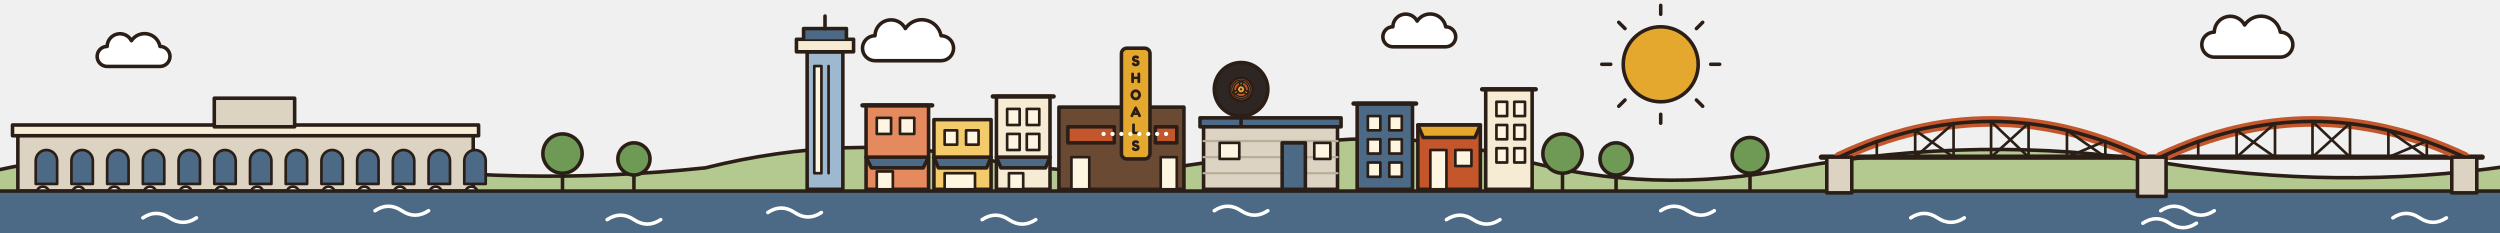
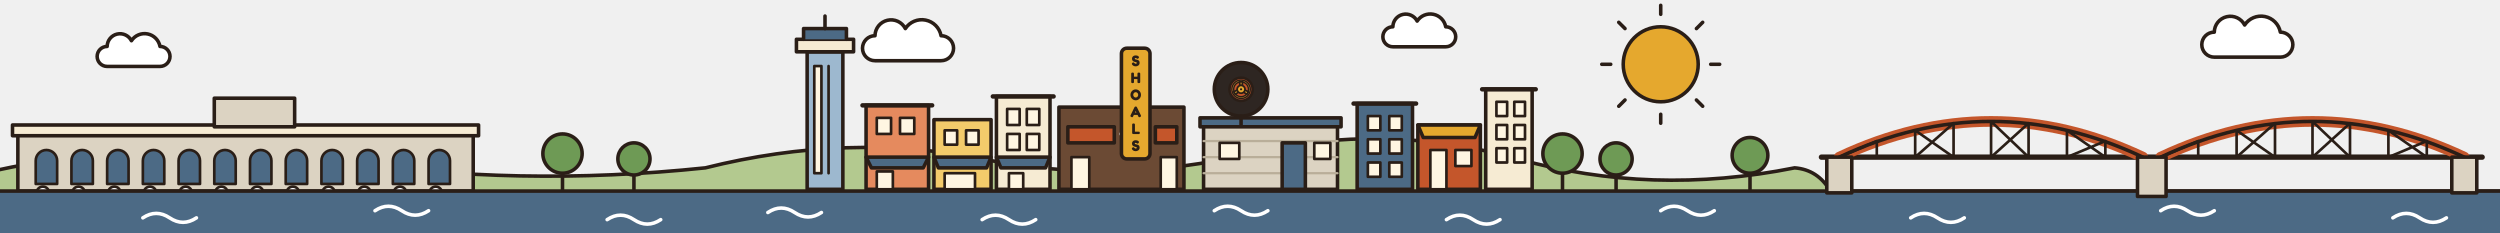
<svg xmlns="http://www.w3.org/2000/svg" viewBox="-800 0 2800 260" role="img" aria-label="Cartoon Florence and Muscle Shoals, Alabama skyline: the riverfront tower, Court Street storefronts, the Shoals theater sign, a cinder-block recording studio, Wilson Dam, the O’Neal Bridge and the Tennessee River">
  <g stroke="#2A1E17" stroke-width="4" stroke-linejoin="round" stroke-linecap="round">
    <path d="M1116 72L1126 72M1100 112L1107 119M1060 128L1060 138M1020 112L1013 119M1004 72L994 72M1020 32L1013 25M1060 16L1060 6M1100 32L1107 25" fill="none" />
    <circle cx="1060" cy="72" r="42" fill="#E5A82E" />
    <path transform="translate(180 40) scale(1)" d="M0 0a18 18 0 0 1 34-8a22 22 0 0 1 40 8a14 14 0 0 1 0 28h-74a14 14 0 0 1 0-28z" fill="#FFFFFF" vector-effect="non-scaling-stroke" />
    <path transform="translate(1680 36) scale(1)" d="M0 0a18 18 0 0 1 34-8a22 22 0 0 1 40 8a14 14 0 0 1 0 28h-74a14 14 0 0 1 0-28z" fill="#FFFFFF" vector-effect="non-scaling-stroke" />
    <path transform="translate(-680 52) scale(0.8)" d="M0 0a18 18 0 0 1 34-8a22 22 0 0 1 40 8a14 14 0 0 1 0 28h-74a14 14 0 0 1 0-28z" fill="#FFFFFF" vector-effect="non-scaling-stroke" />
    <path transform="translate(760 30) scale(0.8)" d="M0 0a18 18 0 0 1 34-8a22 22 0 0 1 40 8a14 14 0 0 1 0 28h-74a14 14 0 0 1 0-28z" fill="#FFFFFF" vector-effect="non-scaling-stroke" />
-     <path d="M-810 192Q-620 150 -420 180T-10 188Q150 148 300 178T600 172T900 178T1210 188Q1420 150 1620 182T2010 186V216H-810Z" fill="#B3C98F" />
+     <path d="M-810 192Q-620 150 -420 180T-10 188Q150 148 300 178T600 172T900 178T1210 188Q1236 190 1250 214H2010V216H-810Z" fill="#B3C98F" />
    <rect x="-780" y="150" width="510" height="64" fill="#DCD3C2" />
    <rect x="-786" y="140" width="522" height="12" fill="#F6EBD3" />
    <rect x="-560" y="110" width="90" height="32" fill="#DCD3C2" />
    <path d="M-760 206v-26a12 12 0 0 1 24 0v26z" fill="#4C6A85" stroke-width="3" />
    <path d="M-720 206v-26a12 12 0 0 1 24 0v26z" fill="#4C6A85" stroke-width="3" />
    <path d="M-680 206v-26a12 12 0 0 1 24 0v26z" fill="#4C6A85" stroke-width="3" />
    <path d="M-640 206v-26a12 12 0 0 1 24 0v26z" fill="#4C6A85" stroke-width="3" />
    <path d="M-600 206v-26a12 12 0 0 1 24 0v26z" fill="#4C6A85" stroke-width="3" />
    <path d="M-560 206v-26a12 12 0 0 1 24 0v26z" fill="#4C6A85" stroke-width="3" />
    <path d="M-520 206v-26a12 12 0 0 1 24 0v26z" fill="#4C6A85" stroke-width="3" />
    <path d="M-480 206v-26a12 12 0 0 1 24 0v26z" fill="#4C6A85" stroke-width="3" />
    <path d="M-440 206v-26a12 12 0 0 1 24 0v26z" fill="#4C6A85" stroke-width="3" />
    <path d="M-400 206v-26a12 12 0 0 1 24 0v26z" fill="#4C6A85" stroke-width="3" />
    <path d="M-360 206v-26a12 12 0 0 1 24 0v26z" fill="#4C6A85" stroke-width="3" />
    <path d="M-320 206v-26a12 12 0 0 1 24 0v26z" fill="#4C6A85" stroke-width="3" />
-     <path d="M-280 206v-26a12 12 0 0 1 24 0v26z" fill="#4C6A85" stroke-width="3" />
    <circle cx="-752" cy="216" r="7" fill="#FFFFFF" stroke-width="3" />
    <circle cx="-712" cy="216" r="7" fill="#FFFFFF" stroke-width="3" />
    <circle cx="-672" cy="216" r="7" fill="#FFFFFF" stroke-width="3" />
    <circle cx="-632" cy="216" r="7" fill="#FFFFFF" stroke-width="3" />
    <circle cx="-592" cy="216" r="7" fill="#FFFFFF" stroke-width="3" />
    <circle cx="-552" cy="216" r="7" fill="#FFFFFF" stroke-width="3" />
    <circle cx="-512" cy="216" r="7" fill="#FFFFFF" stroke-width="3" />
    <circle cx="-472" cy="216" r="7" fill="#FFFFFF" stroke-width="3" />
    <circle cx="-432" cy="216" r="7" fill="#FFFFFF" stroke-width="3" />
    <circle cx="-392" cy="216" r="7" fill="#FFFFFF" stroke-width="3" />
    <circle cx="-352" cy="216" r="7" fill="#FFFFFF" stroke-width="3" />
    <circle cx="-312" cy="216" r="7" fill="#FFFFFF" stroke-width="3" />
-     <circle cx="-272" cy="216" r="7" fill="#FFFFFF" stroke-width="3" />
    <path d="M-170 212v-18" fill="none" />
    <circle cx="-170" cy="172" r="22" fill="#6E9A55" />
    <path d="M-90 212v-16" fill="none" />
    <circle cx="-90" cy="178" r="18" fill="#6E9A55" />
    <rect x="104" y="58" width="40" height="154" fill="#9DB8CF" />
    <path d="M92 58h64v-14h-64z" fill="#F6EBD3" />
    <path d="M100 44v-12h48v12" fill="#4C6A85" />
    <path d="M124 32v-14" fill="none" />
    <g fill="#FFF6E2" stroke-width="3">
      <rect x="112" y="74" width="8" height="120" />
    </g>
    <path d="M128 74v120" fill="none" stroke-width="3" />
    <rect x="170" y="118" width="70" height="94" fill="#E58A5E" />
    <rect x="246" y="134" width="64" height="78" fill="#F3CB6B" />
    <rect x="316" y="108" width="60" height="104" fill="#F6EBD3" />
    <path d="M166 118h78M312 108h68" fill="none" stroke-width="5" />
    <g fill="#FFF6E2" stroke-width="3">
      <rect x="182" y="132" width="16" height="18" />
      <rect x="208" y="132" width="16" height="18" />
      <rect x="258" y="146" width="14" height="16" />
      <rect x="282" y="146" width="14" height="16" />
      <rect x="328" y="122" width="14" height="18" />
      <rect x="350" y="122" width="14" height="18" />
      <rect x="328" y="150" width="14" height="18" />
      <rect x="350" y="150" width="14" height="18" />
    </g>
    <path d="M170 176h70l-6 12h-58zM246 176h64l-5 12h-54zM316 176h60l-5 12h-50z" fill="#4C6A85" />
    <g fill="#FFF6E2" stroke-width="3">
      <rect x="182" y="192" width="18" height="20" />
      <rect x="258" y="194" width="34" height="18" />
      <rect x="330" y="194" width="16" height="18" />
    </g>
    <rect x="386" y="120" width="140" height="92" fill="#6B4A34" />
-     <rect x="456" y="54" width="32" height="124" rx="6" fill="#E5A82E" />
-     <path d="M472 74.32Q470.96 74.32 470.24 74.07Q469.52 73.81 469.06 73.46Q468.6 73.12 468.36 72.83Q468.12 72.54 468.07 72.47Q467.73 72.05 467.66 71.7Q467.58 71.36 467.76 71.03Q467.94 70.69 468.36 70.28Q468.75 69.9 469.13 69.86Q469.5 69.82 469.87 70.02Q470.23 70.23 470.57 70.62Q470.98 71.08 471.27 71.24Q471.56 71.4 471.93 71.4Q472.39 71.4 472.68 71.29Q472.97 71.18 473.11 70.95Q473.24 70.72 473.24 70.36Q473.24 70.07 472.95 69.91Q472.66 69.75 472.2 69.63Q471.73 69.51 471.15 69.37Q470.57 69.22 470.01 68.98Q469.67 68.85 469.35 68.65Q469.02 68.44 468.74 68.18Q468.46 67.91 468.26 67.55Q468.06 67.18 467.95 66.72Q467.83 66.27 467.83 65.69Q467.83 64.65 468.35 63.83Q468.87 63.02 469.78 62.54Q470.69 62.07 471.85 62.07Q472.68 62.07 473.27 62.2Q473.87 62.34 474.25 62.53Q474.63 62.71 474.84 62.87Q475.04 63.03 475.09 63.09Q475.65 63.6 475.71 63.96Q475.76 64.33 475.3 65.01Q474.79 65.74 474.29 65.83Q473.8 65.92 473.16 65.52Q473.02 65.41 472.88 65.29Q472.75 65.16 472.52 65.07Q472.29 64.97 471.83 64.97Q471.66 64.97 471.49 65.03Q471.32 65.09 471.2 65.19Q471.08 65.28 471.01 65.41Q470.93 65.55 470.93 65.7Q470.93 66.06 471.2 66.26Q471.47 66.45 471.92 66.55Q472.37 66.66 472.92 66.76Q473.46 66.86 474.02 67.03Q474.48 67.18 474.91 67.42Q475.33 67.66 475.65 68.03Q475.98 68.41 476.17 68.96Q476.37 69.51 476.37 70.31Q476.37 71.42 475.94 72.19Q475.52 72.96 474.85 73.43Q474.18 73.9 473.42 74.11Q472.66 74.32 472 74.32Z" fill="#2A1E17" stroke="none" />
-     <path d="M475.49 93.14Q474.72 93.14 474.4 92.91Q474.07 92.68 474.01 92.31Q473.94 91.95 473.94 91.57V82.8Q473.94 82.43 474.01 82.07Q474.07 81.71 474.4 81.48Q474.72 81.25 475.5 81.25Q476.28 81.25 476.6 81.48Q476.91 81.71 476.98 82.07Q477.05 82.43 477.05 82.82V91.59Q477.05 91.96 476.98 92.32Q476.91 92.68 476.59 92.91Q476.27 93.14 475.49 93.14ZM468.5 93.14Q467.73 93.14 467.41 92.91Q467.09 92.68 467.02 92.31Q466.95 91.95 466.95 91.57V82.8Q466.95 82.43 467.02 82.07Q467.09 81.71 467.41 81.48Q467.73 81.25 468.52 81.25Q469.3 81.25 469.61 81.48Q469.93 81.71 469.99 82.07Q470.06 82.43 470.06 82.82V91.59Q470.06 91.96 469.99 92.32Q469.93 92.68 469.6 92.91Q469.28 93.14 468.5 93.14ZM469.79 88.53V85.88H474.21V88.53Z" fill="#2A1E17" stroke="none" />
-     <path d="M472.08 112.34Q470.84 112.34 469.76 111.87Q468.68 111.41 467.86 110.57Q467.04 109.74 466.58 108.64Q466.11 107.55 466.11 106.31Q466.11 105.01 466.56 103.89Q467.01 102.77 467.81 101.92Q468.61 101.07 469.67 100.59Q470.73 100.12 471.94 100.12Q473.18 100.12 474.26 100.58Q475.34 101.05 476.16 101.88Q476.97 102.72 477.43 103.83Q477.89 104.94 477.89 106.24Q477.89 107.5 477.44 108.6Q476.99 109.7 476.18 110.55Q475.37 111.39 474.33 111.86Q473.28 112.34 472.08 112.34ZM471.99 109.23Q472.57 109.23 473.08 109Q473.59 108.77 473.97 108.37Q474.35 107.97 474.57 107.42Q474.78 106.87 474.78 106.24Q474.78 105.61 474.56 105.06Q474.34 104.52 473.96 104.1Q473.57 103.69 473.07 103.46Q472.57 103.23 472.01 103.23Q471.43 103.23 470.93 103.46Q470.43 103.69 470.05 104.1Q469.66 104.52 469.44 105.06Q469.22 105.61 469.22 106.24Q469.22 106.85 469.44 107.39Q469.66 107.94 470.05 108.35Q470.43 108.77 470.93 109Q471.43 109.23 471.99 109.23Z" fill="#2A1E17" stroke="none" />
-     <path d="M477.69 128.99Q477.94 129.5 477.96 129.86Q477.98 130.22 477.74 130.49Q477.5 130.76 476.97 131.03Q476.16 131.43 475.71 131.28Q475.27 131.14 474.88 130.3L471.99 124.39L469.14 130.32Q468.73 131.12 468.29 131.26Q467.84 131.41 467.04 131.02Q466.52 130.76 466.27 130.49Q466.02 130.22 466.04 129.86Q466.06 129.5 466.31 128.99L470.58 120.15Q470.78 119.75 471.18 119.5Q471.58 119.25 472.01 119.25Q472.31 119.25 472.58 119.36Q472.84 119.47 473.06 119.68Q473.28 119.88 473.42 120.17ZM469.31 128.69 470.6 126.04H473.4L474.69 128.69Z" fill="#2A1E17" stroke="none" />
-     <path d="M469.56 150.15Q468.8 150.15 468.47 149.92Q468.15 149.69 468.08 149.33Q468.01 148.96 468.01 148.59V139.8Q468.01 139.43 468.08 139.07Q468.15 138.71 468.47 138.48Q468.8 138.25 469.58 138.25Q470.36 138.25 470.67 138.48Q470.99 138.71 471.06 139.07Q471.12 139.43 471.12 139.82V147.5H475.27Q475.6 147.5 475.89 147.55Q476.19 147.6 476.39 147.88Q476.58 148.16 476.58 148.83Q476.58 149.47 476.38 149.75Q476.17 150.03 475.88 150.09Q475.58 150.15 475.26 150.15Z" fill="#2A1E17" stroke="none" />
-     <path d="M472 169.32Q470.96 169.32 470.24 169.07Q469.52 168.81 469.06 168.46Q468.6 168.12 468.36 167.83Q468.12 167.54 468.07 167.47Q467.73 167.04 467.66 166.7Q467.58 166.37 467.76 166.03Q467.94 165.69 468.36 165.28Q468.75 164.9 469.13 164.86Q469.5 164.82 469.87 165.02Q470.23 165.23 470.57 165.62Q470.98 166.08 471.27 166.24Q471.56 166.4 471.93 166.4Q472.39 166.4 472.68 166.29Q472.97 166.18 473.11 165.95Q473.24 165.72 473.24 165.36Q473.24 165.07 472.95 164.91Q472.66 164.75 472.2 164.63Q471.73 164.51 471.15 164.37Q470.57 164.22 470.01 163.99Q469.67 163.85 469.35 163.64Q469.02 163.44 468.74 163.18Q468.46 162.91 468.26 162.55Q468.06 162.18 467.95 161.72Q467.83 161.26 467.83 160.69Q467.83 159.65 468.35 158.83Q468.87 158.02 469.78 157.54Q470.69 157.07 471.85 157.07Q472.68 157.07 473.27 157.2Q473.87 157.34 474.25 157.52Q474.63 157.71 474.84 157.87Q475.04 158.03 475.09 158.09Q475.65 158.6 475.71 158.96Q475.76 159.33 475.3 160.01Q474.79 160.74 474.29 160.83Q473.8 160.93 473.16 160.52Q473.02 160.41 472.88 160.29Q472.75 160.16 472.52 160.07Q472.29 159.97 471.83 159.97Q471.66 159.97 471.49 160.03Q471.32 160.09 471.2 160.19Q471.08 160.28 471.01 160.41Q470.93 160.55 470.93 160.7Q470.93 161.06 471.2 161.26Q471.47 161.45 471.92 161.55Q472.37 161.66 472.92 161.76Q473.46 161.86 474.02 162.03Q474.48 162.18 474.91 162.42Q475.33 162.66 475.65 163.03Q475.98 163.41 476.17 163.96Q476.37 164.51 476.37 165.31Q476.37 166.42 475.94 167.19Q475.52 167.96 474.85 168.43Q474.18 168.9 473.42 169.11Q472.66 169.32 472 169.32Z" fill="#2A1E17" stroke="none" />
-     <path d="M396 142h52v18h-52zM494 142h24v18h-24z" fill="#C4562B" />
    <g fill="#FFFFFF" stroke="none">
      <circle cx="436" cy="150" r="2.4" />
      <circle cx="446" cy="150" r="2.4" />
      <circle cx="456" cy="150" r="2.4" />
      <circle cx="466" cy="150" r="2.4" />
      <circle cx="476" cy="150" r="2.4" />
      <circle cx="486" cy="150" r="2.4" />
      <circle cx="496" cy="150" r="2.4" />
      <circle cx="506" cy="150" r="2.4" />
    </g>
+     <rect x="456" y="54" width="32" height="124" rx="6" fill="#E5A82E" />
+     <path d="M472 74.32Q470.96 74.32 470.24 74.07Q469.52 73.81 469.06 73.46Q468.6 73.12 468.36 72.83Q468.12 72.54 468.07 72.47Q467.73 72.05 467.66 71.7Q467.58 71.36 467.76 71.03Q467.94 70.69 468.36 70.28Q468.75 69.9 469.13 69.86Q469.5 69.82 469.87 70.02Q470.23 70.23 470.57 70.62Q470.98 71.08 471.27 71.24Q471.56 71.4 471.93 71.4Q472.39 71.4 472.68 71.29Q472.97 71.18 473.11 70.95Q473.24 70.72 473.24 70.36Q473.24 70.07 472.95 69.91Q472.66 69.75 472.2 69.63Q471.73 69.51 471.15 69.37Q470.57 69.22 470.01 68.98Q469.67 68.85 469.35 68.65Q469.02 68.44 468.74 68.18Q468.46 67.91 468.26 67.55Q468.06 67.18 467.95 66.72Q467.83 66.27 467.83 65.69Q467.83 64.65 468.35 63.83Q468.87 63.02 469.78 62.54Q470.69 62.07 471.85 62.07Q472.68 62.07 473.27 62.2Q473.87 62.34 474.25 62.53Q474.63 62.71 474.84 62.87Q475.04 63.03 475.09 63.09Q475.65 63.6 475.71 63.96Q475.76 64.33 475.3 65.01Q474.79 65.74 474.29 65.83Q473.8 65.92 473.16 65.52Q473.02 65.41 472.88 65.29Q472.75 65.16 472.52 65.07Q472.29 64.97 471.83 64.97Q471.66 64.97 471.49 65.03Q471.32 65.09 471.2 65.19Q471.08 65.28 471.01 65.41Q470.93 65.55 470.93 65.7Q470.93 66.06 471.2 66.26Q471.47 66.45 471.92 66.55Q472.37 66.66 472.92 66.76Q473.46 66.86 474.02 67.03Q474.48 67.18 474.91 67.42Q475.33 67.66 475.65 68.03Q475.98 68.41 476.17 68.96Q476.37 69.51 476.37 70.31Q476.37 71.42 475.94 72.19Q475.52 72.96 474.85 73.43Q474.18 73.9 473.42 74.11Q472.66 74.32 472 74.32Z" fill="#2A1E17" stroke="none" />
+     <path d="M475.49 93.14Q474.72 93.14 474.4 92.91Q474.07 92.68 474.01 92.31Q473.94 91.95 473.94 91.57V82.8Q473.94 82.43 474.01 82.07Q474.07 81.71 474.4 81.48Q474.72 81.25 475.5 81.25Q476.28 81.25 476.6 81.48Q476.91 81.71 476.98 82.07Q477.05 82.43 477.05 82.82V91.59Q477.05 91.96 476.98 92.32Q476.91 92.68 476.59 92.91Q476.27 93.14 475.49 93.14ZM468.5 93.14Q467.73 93.14 467.41 92.91Q467.09 92.68 467.02 92.31Q466.95 91.95 466.95 91.57V82.8Q466.95 82.43 467.02 82.07Q467.09 81.71 467.41 81.48Q467.73 81.25 468.52 81.25Q469.3 81.25 469.61 81.48Q469.93 81.71 469.99 82.07Q470.06 82.43 470.06 82.82V91.59Q470.06 91.96 469.99 92.32Q469.93 92.68 469.6 92.91Q469.28 93.14 468.5 93.14ZM469.79 88.53V85.88H474.21V88.53Z" fill="#2A1E17" stroke="none" />
+     <path d="M472.08 112.34Q470.84 112.34 469.76 111.87Q468.68 111.41 467.86 110.57Q467.04 109.74 466.58 108.64Q466.11 107.55 466.11 106.31Q466.11 105.01 466.56 103.89Q467.01 102.77 467.81 101.92Q468.61 101.07 469.67 100.59Q470.73 100.12 471.94 100.12Q473.18 100.12 474.26 100.58Q475.34 101.05 476.16 101.88Q476.97 102.72 477.43 103.83Q477.89 104.94 477.89 106.24Q477.89 107.5 477.44 108.6Q476.99 109.7 476.18 110.55Q475.37 111.39 474.33 111.86Q473.28 112.34 472.08 112.34ZM471.99 109.23Q472.57 109.23 473.08 109Q473.59 108.77 473.97 108.37Q474.35 107.97 474.57 107.42Q474.78 106.87 474.78 106.24Q474.78 105.61 474.56 105.06Q474.34 104.52 473.96 104.1Q473.57 103.69 473.07 103.46Q472.57 103.23 472.01 103.23Q471.43 103.23 470.93 103.46Q470.43 103.69 470.05 104.1Q469.66 104.52 469.44 105.06Q469.22 105.61 469.22 106.24Q469.22 106.85 469.44 107.39Q469.66 107.94 470.05 108.35Q470.43 108.77 470.93 109Q471.43 109.23 471.99 109.23Z" fill="#2A1E17" stroke="none" />
+     <path d="M477.69 128.99Q477.94 129.5 477.96 129.86Q477.98 130.22 477.74 130.49Q477.5 130.76 476.97 131.03Q476.16 131.43 475.71 131.28Q475.27 131.14 474.88 130.3L471.99 124.39L469.14 130.32Q468.73 131.12 468.29 131.26Q467.84 131.41 467.04 131.02Q466.52 130.76 466.27 130.49Q466.02 130.22 466.04 129.86Q466.06 129.5 466.31 128.99L470.58 120.15Q470.78 119.75 471.18 119.5Q471.58 119.25 472.01 119.25Q472.31 119.25 472.58 119.36Q472.84 119.47 473.06 119.68Q473.28 119.88 473.42 120.17ZM469.31 128.69 470.6 126.04H473.4L474.69 128.69Z" fill="#2A1E17" stroke="none" />
+     <path d="M469.56 150.15Q468.8 150.15 468.47 149.92Q468.15 149.69 468.08 149.33Q468.01 148.96 468.01 148.59V139.8Q468.01 139.43 468.08 139.07Q468.15 138.71 468.47 138.48Q468.8 138.25 469.58 138.25Q470.36 138.25 470.67 138.48Q470.99 138.71 471.06 139.07Q471.12 139.43 471.12 139.82V147.5H475.27Q475.6 147.5 475.89 147.55Q476.19 147.6 476.39 147.88Q476.58 148.16 476.58 148.83Q476.58 149.47 476.38 149.75Q476.17 150.03 475.88 150.09Q475.58 150.15 475.26 150.15Z" fill="#2A1E17" stroke="none" />
+     <path d="M472 169.32Q470.96 169.32 470.24 169.07Q469.52 168.81 469.06 168.46Q468.6 168.12 468.36 167.83Q468.12 167.54 468.07 167.47Q467.73 167.04 467.66 166.7Q467.58 166.37 467.76 166.03Q467.94 165.69 468.36 165.28Q468.75 164.9 469.13 164.86Q469.5 164.82 469.87 165.02Q470.23 165.23 470.57 165.62Q470.98 166.08 471.27 166.24Q471.56 166.4 471.93 166.4Q472.39 166.4 472.68 166.29Q472.97 166.18 473.11 165.95Q473.24 165.72 473.24 165.36Q473.24 165.07 472.95 164.91Q472.66 164.75 472.2 164.63Q471.73 164.51 471.15 164.37Q470.57 164.22 470.01 163.99Q469.67 163.85 469.35 163.64Q469.02 163.44 468.74 163.18Q468.46 162.91 468.26 162.55Q468.06 162.18 467.95 161.72Q467.83 161.26 467.83 160.69Q467.83 159.65 468.35 158.83Q468.87 158.02 469.78 157.54Q470.69 157.07 471.85 157.07Q472.68 157.07 473.27 157.2Q473.87 157.34 474.25 157.52Q474.63 157.71 474.84 157.87Q475.04 158.03 475.09 158.09Q475.65 158.6 475.71 158.96Q475.76 159.33 475.3 160.01Q474.79 160.74 474.29 160.83Q473.8 160.93 473.16 160.52Q473.02 160.41 472.88 160.29Q472.75 160.16 472.52 160.07Q472.29 159.97 471.83 159.97Q471.66 159.97 471.49 160.03Q471.32 160.09 471.2 160.19Q471.08 160.28 471.01 160.41Q470.93 160.55 470.93 160.7Q470.93 161.06 471.2 161.26Q471.47 161.45 471.92 161.55Q472.37 161.66 472.92 161.76Q473.46 161.86 474.02 162.03Q474.48 162.18 474.91 162.42Q475.33 162.66 475.65 163.03Q475.98 163.41 476.17 163.96Q476.37 164.51 476.37 165.31Q476.37 166.42 475.94 167.19Q475.52 167.96 474.85 168.43Q474.18 168.9 473.42 169.11Q472.66 169.32 472 169.32Z" fill="#2A1E17" stroke="none" />
+     <path d="M396 142h52v18h-52zM494 142h24v18h-24z" fill="#C4562B" />
    <g fill="#FFF6E2" stroke-width="3">
      <rect x="400" y="176" width="20" height="36" />
      <rect x="500" y="176" width="18" height="36" />
    </g>
    <rect x="548" y="140" width="150" height="72" fill="#DCD3C2" />
    <path d="M548 158H698M548 176H698M548 194H698" fill="none" stroke="#B9AE99" stroke-width="2.5" />
    <rect x="544" y="132" width="158" height="10" fill="#4C6A85" />
    <circle cx="590" cy="100" r="30" fill="#2E2622" />
    <circle cx="590" cy="100" r="13" fill="#C4562B" stroke-width="3" />
    <circle cx="590" cy="100" r="9.3" fill="none" stroke-width="3.6" />
    <circle cx="590" cy="100" r="9.3" fill="none" stroke="#E5A82E" stroke-width="0.4" />
    <path d="M588.7 96.0L588.3 91.6L591.7 91.6L591.3 96.0ZM594.1 100.8L598.2 102.7L596.4 105.7L592.8 103.1ZM587.2 103.1L583.6 105.7L581.8 102.7L585.9 100.8Z" fill="#E5A82E" stroke-width="2" />
    <circle cx="590" cy="100" r="4.4" fill="#E5A82E" stroke-width="2" />
    <circle cx="590" cy="100" r="1.2" fill="#2A1E17" stroke="none" />
    <path d="M590 130v10" fill="none" />
    <rect x="636" y="160" width="26" height="52" fill="#4C6A85" />
    <g fill="#FFF6E2" stroke-width="3">
      <rect x="566" y="160" width="22" height="18" />
      <rect x="672" y="160" width="18" height="18" />
    </g>
    <rect x="720" y="116" width="62" height="96" fill="#4C6A85" />
    <rect x="788" y="140" width="70" height="72" fill="#C4562B" />
    <rect x="864" y="100" width="52" height="112" fill="#F6EBD3" />
    <path d="M716 116h70M860 100h60" fill="none" stroke-width="5" />
    <path d="M788 140h70l-6 14h-58z" fill="#E5A82E" />
    <g fill="#FFF6E2" stroke-width="3">
      <rect x="732" y="130" width="14" height="16" />
      <rect x="756" y="130" width="14" height="16" />
      <rect x="732" y="156" width="14" height="16" />
      <rect x="756" y="156" width="14" height="16" />
      <rect x="732" y="182" width="14" height="16" />
      <rect x="756" y="182" width="14" height="16" />
      <rect x="802" y="168" width="18" height="44" />
      <rect x="830" y="168" width="18" height="18" />
      <rect x="876" y="114" width="12" height="16" />
      <rect x="896" y="114" width="12" height="16" />
      <rect x="876" y="140" width="12" height="16" />
      <rect x="896" y="140" width="12" height="16" />
      <rect x="876" y="166" width="12" height="16" />
      <rect x="896" y="166" width="12" height="16" />
    </g>
    <path d="M950 212v-18" fill="none" />
    <circle cx="950" cy="172" r="22" fill="#6E9A55" />
    <path d="M1010 212v-16" fill="none" />
    <circle cx="1010" cy="178" r="18" fill="#6E9A55" />
    <path d="M1160 212v-18" fill="none" />
    <circle cx="1160" cy="174" r="20" fill="#6E9A55" />
    <path d="M-810 214H2010V264H-810Z" fill="#4C6A85" />
-     <path d="M60 238q15-10 30 0t30 0M300 246q15-10 30 0t30 0M560 236q15-10 30 0t30 0M820 246q15-10 30 0t30 0M1060 236q15-10 30 0t30 0M-640 244q15-10 30 0t30 0M-380 236q15-10 30 0t30 0M1340 244q15-10 30 0t30 0M1620 236q15-10 30 0t30 0M1880 244q15-10 30 0t30 0M-120 246q15-10 30 0t30 0M1600 250q15-10 30 0t30 0" fill="none" stroke="#fff" stroke-width="4" />
+     <path d="M60 238q15-10 30 0t30 0M300 246q15-10 30 0t30 0M560 236q15-10 30 0t30 0M820 246q15-10 30 0t30 0M1060 236q15-10 30 0t30 0M-640 244q15-10 30 0t30 0M-380 236q15-10 30 0t30 0M1340 244q15-10 30 0t30 0M1620 236q15-10 30 0t30 0M1880 244q15-10 30 0t30 0M-120 246q15-10 30 0t30 0" fill="none" stroke="#fff" stroke-width="4" />
    <path d="M1240 176H1980" fill="none" stroke-width="6" />
    <path d="M1260 176Q1430.0 96 1600 176" fill="none" stroke="#C4562B" stroke-width="12" />
    <path d="M1260 176Q1430.0 96 1600 176" fill="none" stroke-width="4" />
    <path d="M1302 176V158M1260 176L1302 158M1345 176V146M1345 146L1388 176M1388 176V138M1345 176L1388 138M1430 176V136M1430 136L1472 176M1472 176V138M1430 176L1472 138M1515 176V146M1515 146L1558 176M1558 176V158M1515 176L1558 158" fill="none" stroke-width="3" />
    <path d="M1620 176Q1790.0 96 1960 176" fill="none" stroke="#C4562B" stroke-width="12" />
    <path d="M1620 176Q1790.0 96 1960 176" fill="none" stroke-width="4" />
    <path d="M1662 176V158M1620 176L1662 158M1705 176V146M1705 146L1748 176M1748 176V138M1705 176L1748 138M1790 176V136M1790 136L1832 176M1832 176V138M1790 176L1832 138M1875 176V146M1875 146L1918 176M1918 176V158M1875 176L1918 158" fill="none" stroke-width="3" />
    <rect x="1594" y="176" width="32" height="44" fill="#DCD3C2" />
    <rect x="1246" y="176" width="28" height="40" fill="#DCD3C2" />
    <rect x="1946" y="176" width="28" height="40" fill="#DCD3C2" />
  </g>
</svg>
